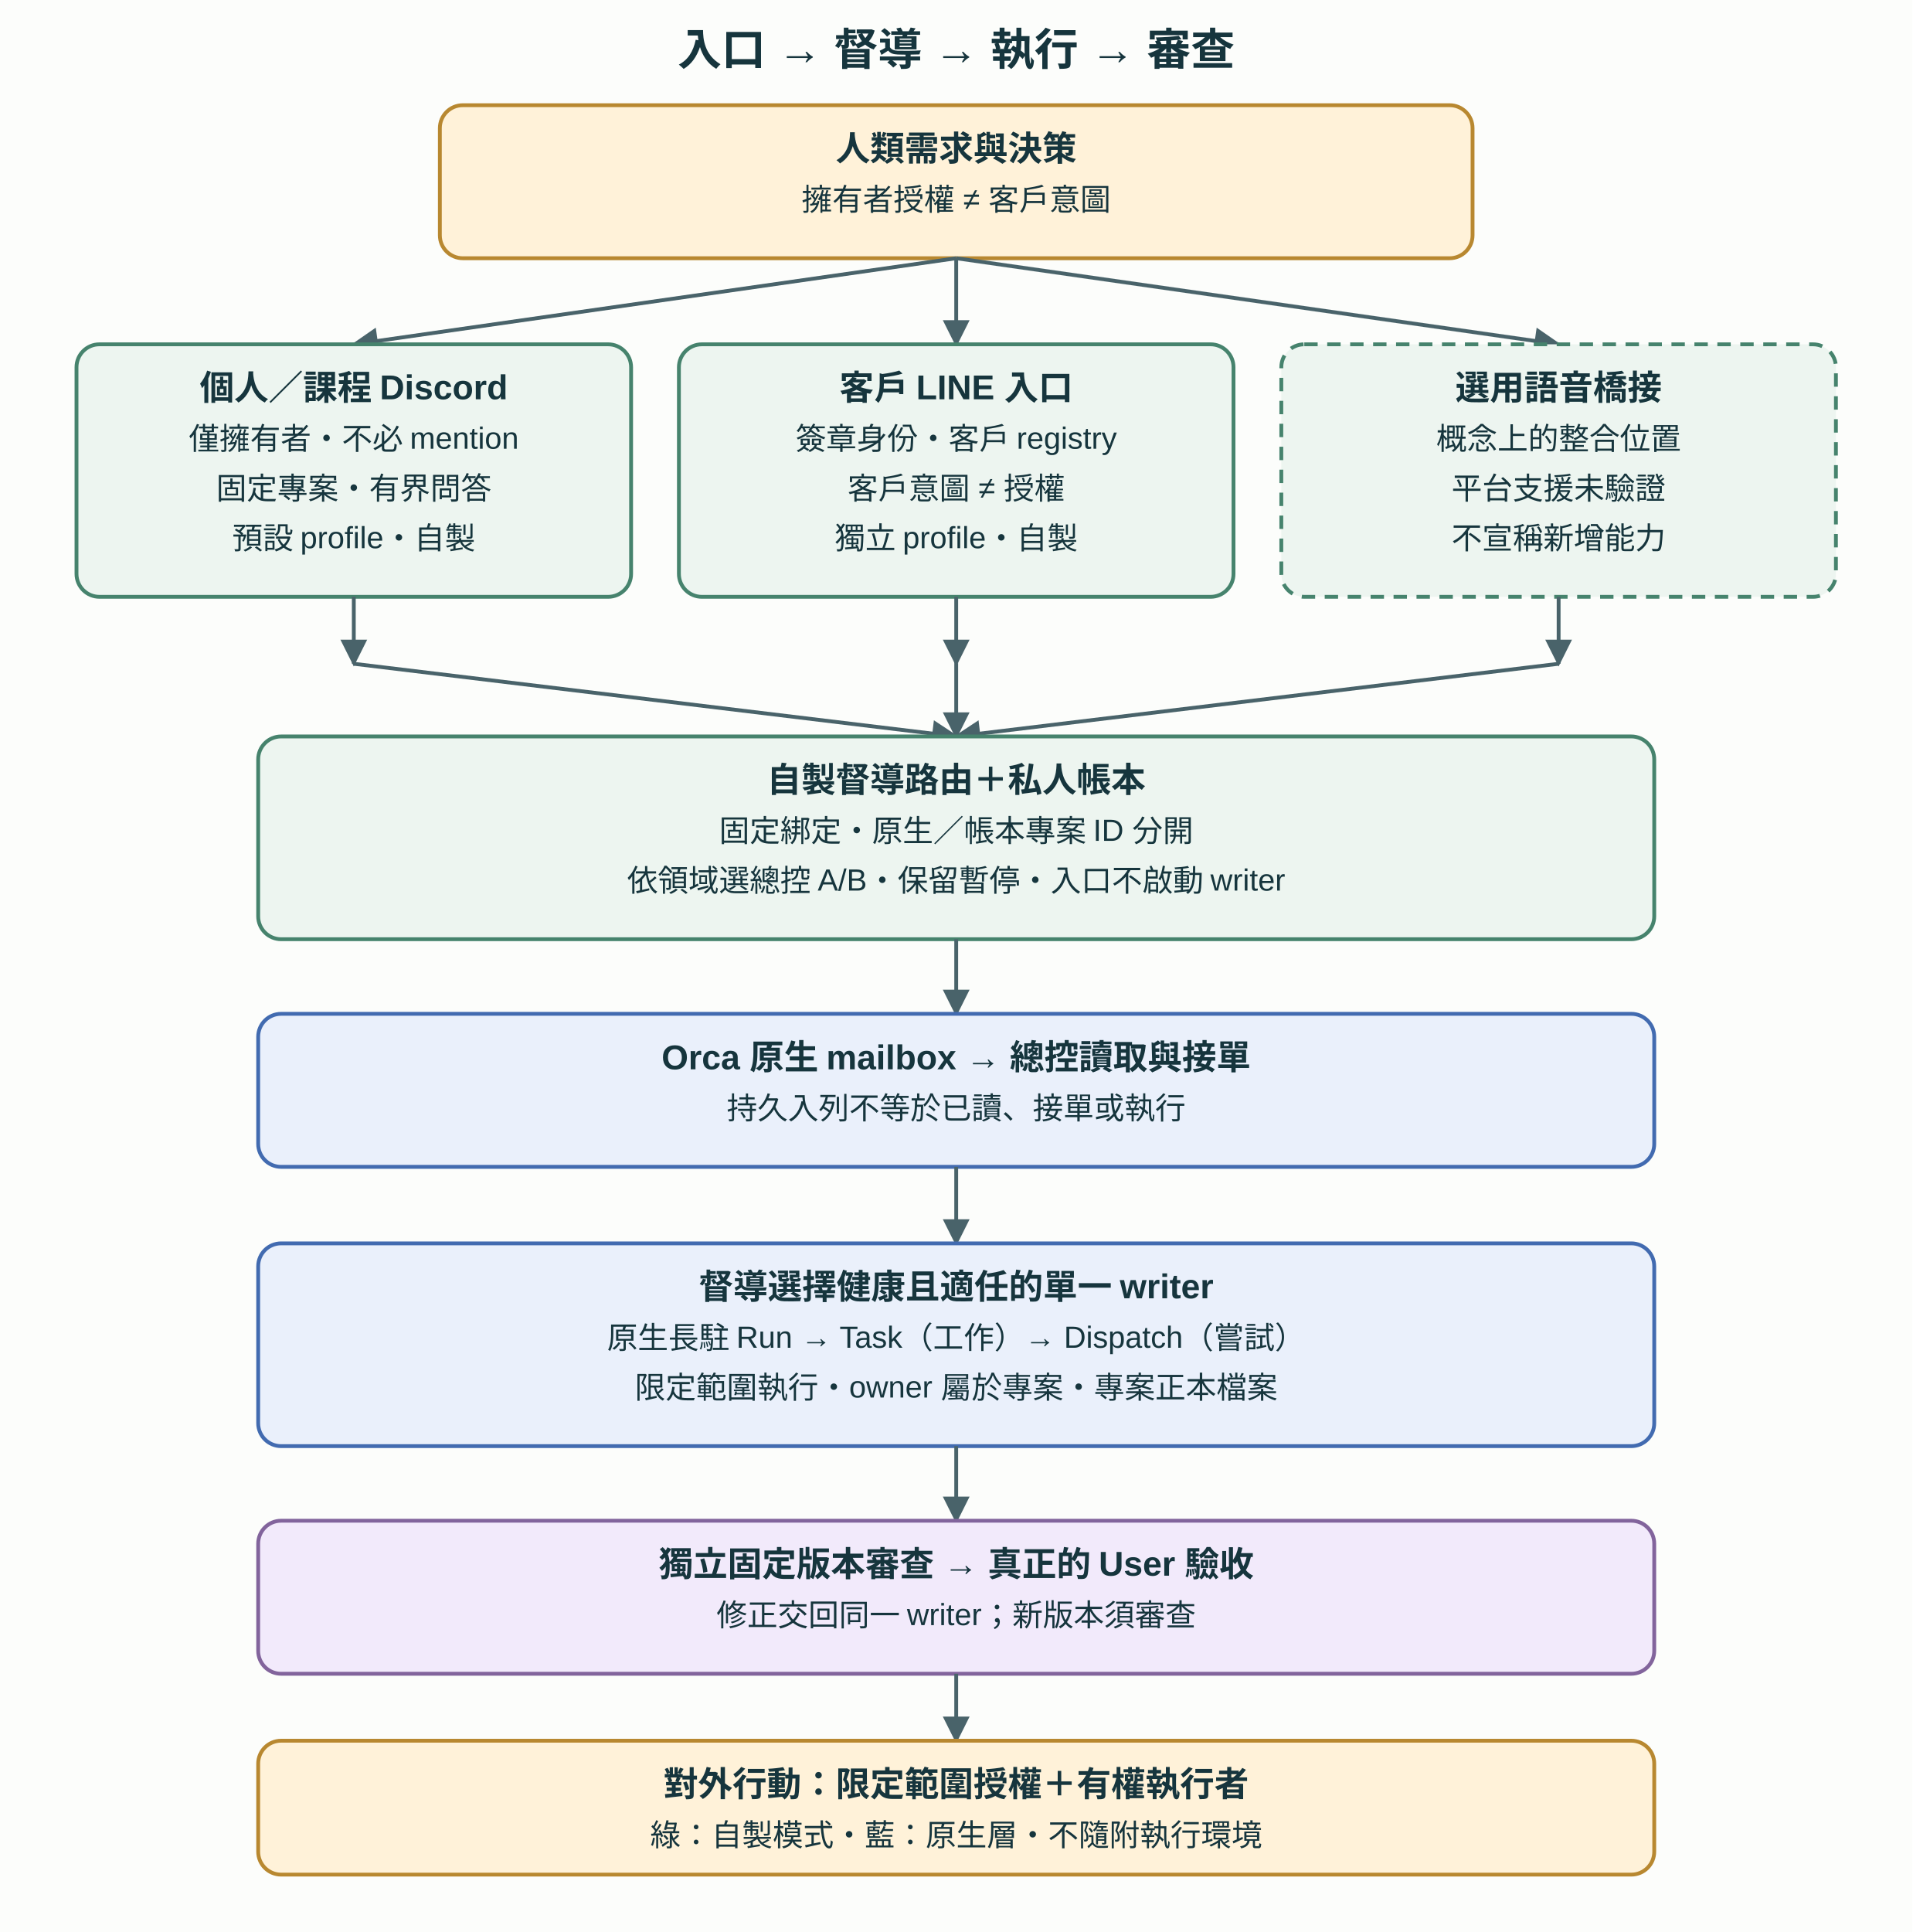
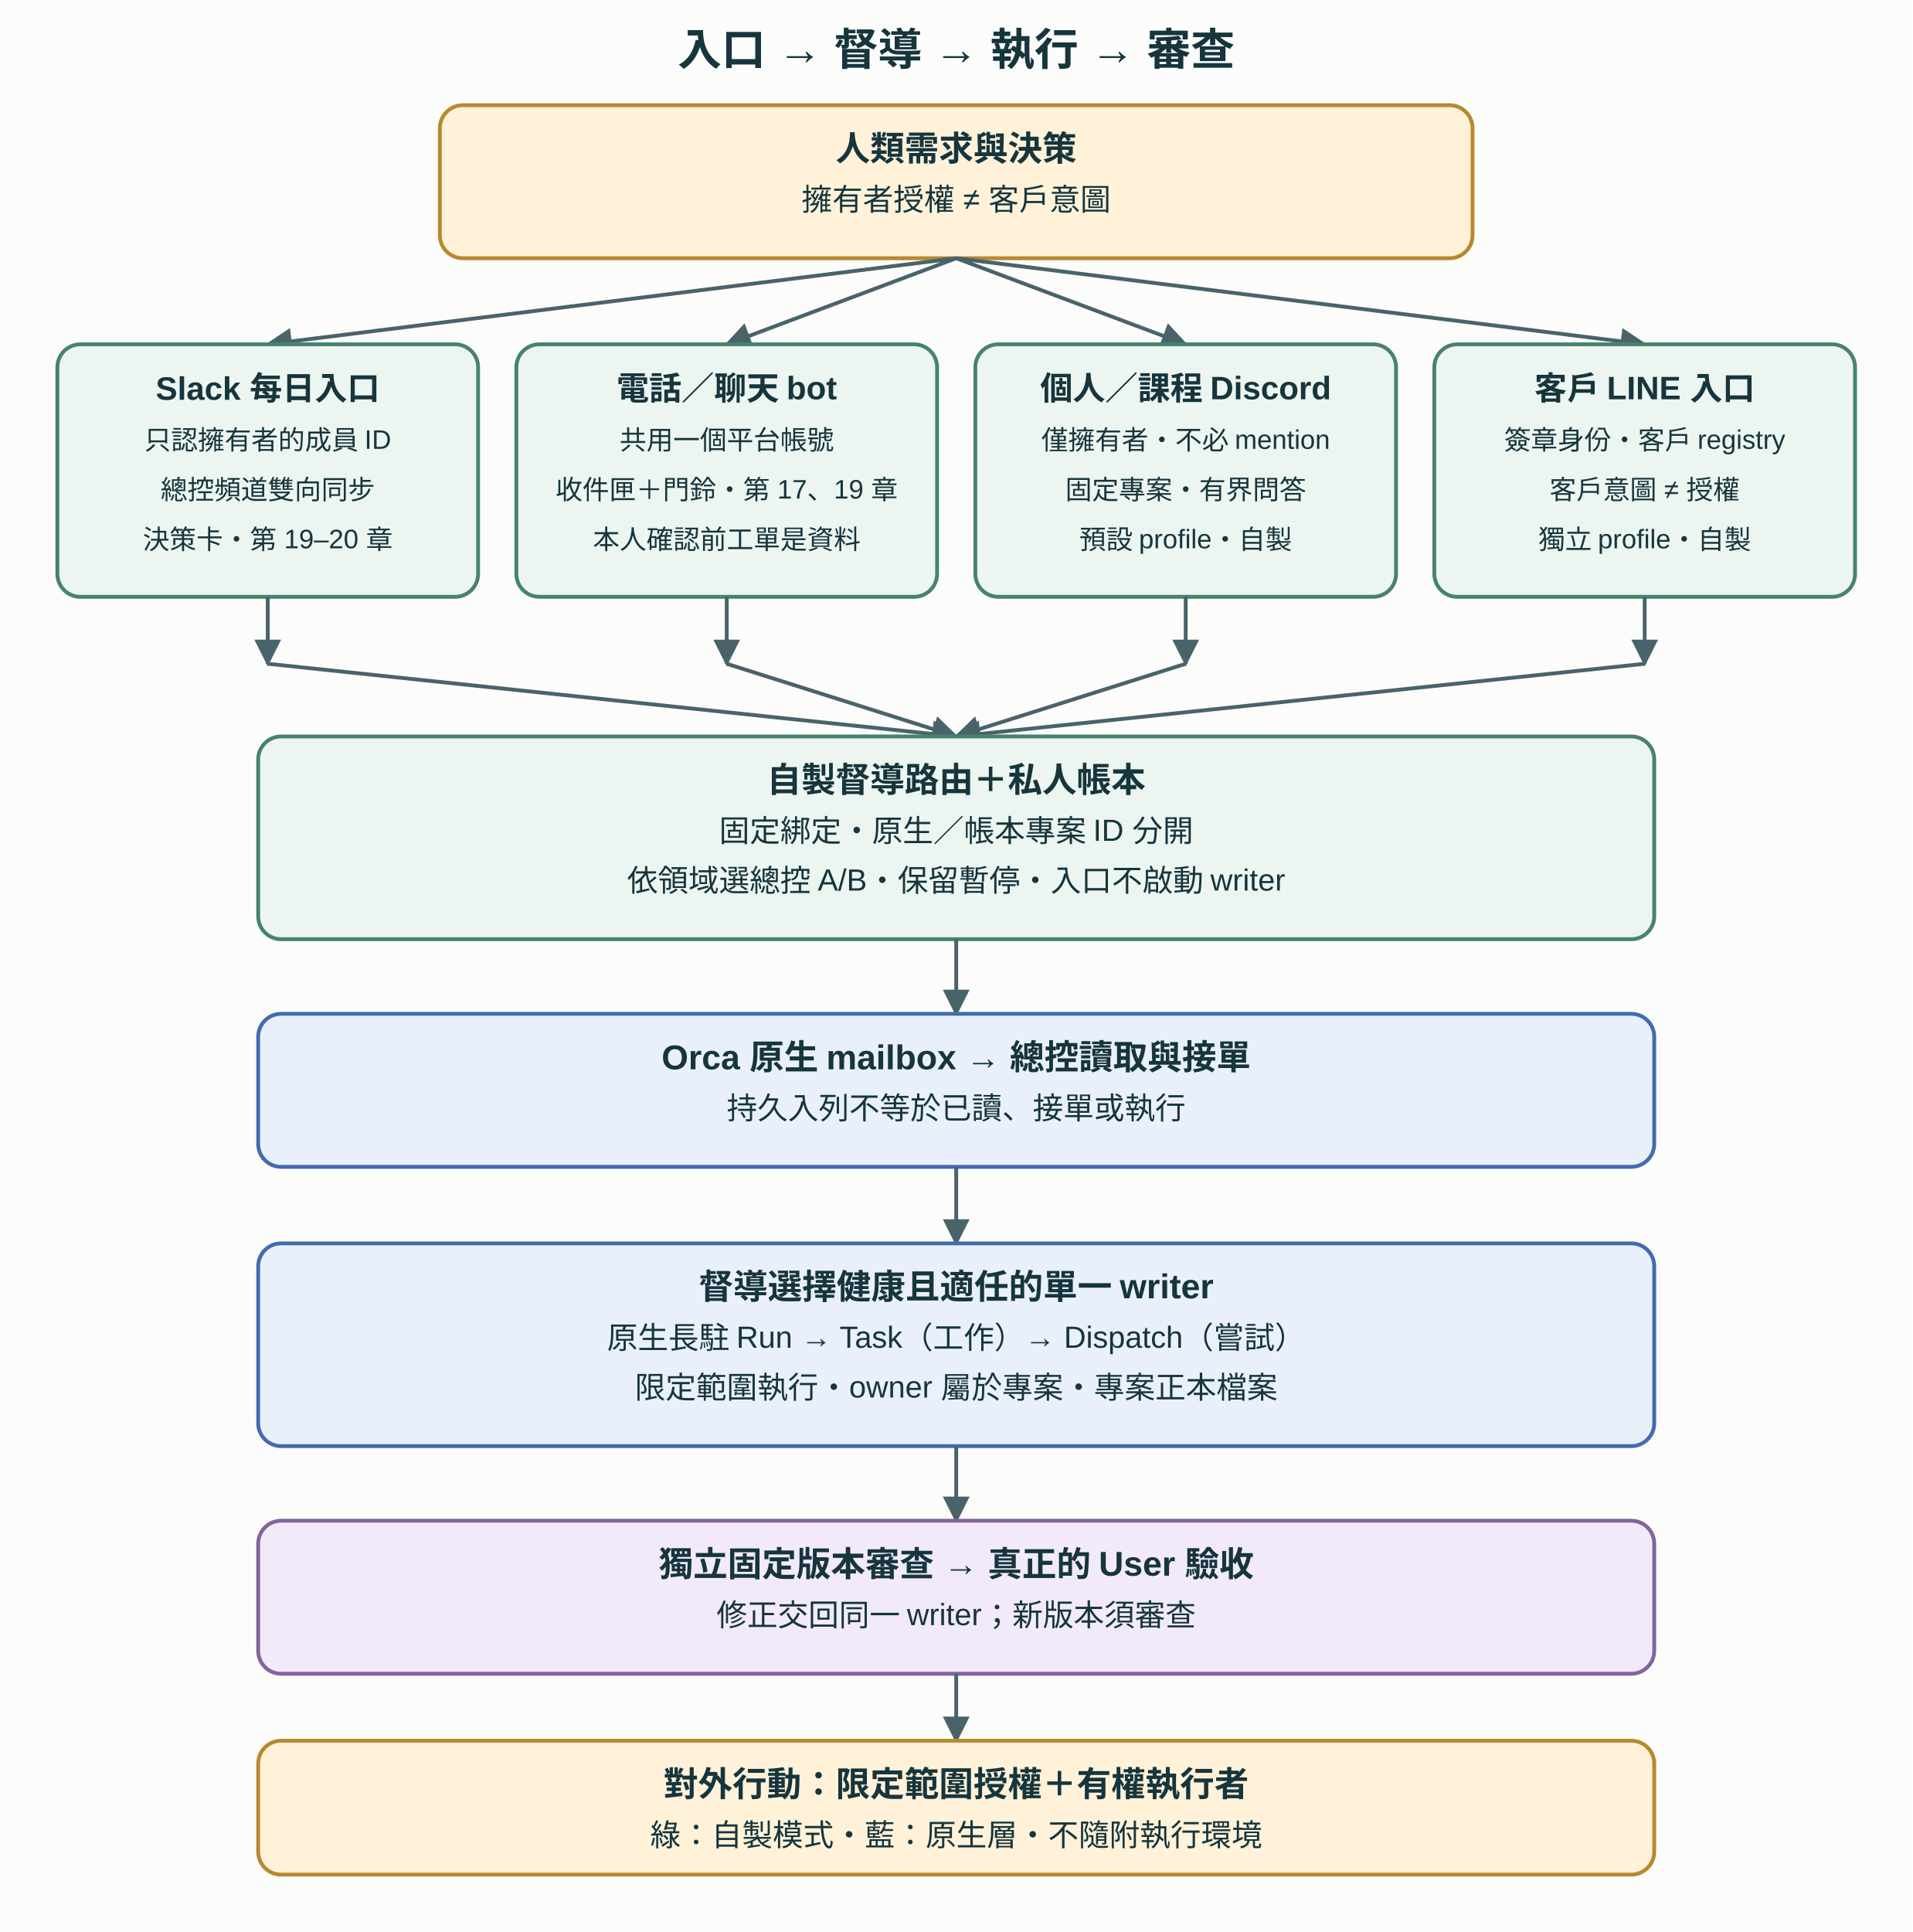
<svg xmlns="http://www.w3.org/2000/svg" width="1000" height="1010" viewBox="0 0 1000 1010" role="img" aria-labelledby="architecture-title" font-family="Arial, PingFang TC, Microsoft JhengHei, sans-serif">
  <defs>
    <marker id="architecture-arrow" viewBox="0 0 10 10" refX="9" refY="5" markerWidth="7" markerHeight="7" orient="auto">
      <path d="M0 0 L10 5 L0 10z" fill="#49636a" />
    </marker>
  </defs>
  <rect width="1000" height="1010" fill="#fcfdfb" />
  <text x="500" y="34" text-anchor="middle" font-size="23" fill="#16353d" font-weight="700">入口 → 督導 → 執行 → 審查</text>
  <rect x="230" y="55" width="540" height="80" rx="12" fill="#fff2d9" stroke="#b88830" stroke-width="2" />
  <text x="500.0" y="84" text-anchor="middle" font-size="18" fill="#16353d" font-weight="700">人類需求與決策</text>
  <text x="500.0" y="110" text-anchor="middle" font-size="16" fill="#16353d">擁有者授權 ≠ 客戶意圖</text>
-   <path d="M500 135 L185 180" stroke="#49636a" stroke-width="2" fill="none" marker-end="url(#architecture-arrow)" />
-   <path d="M500 135 L500 180" stroke="#49636a" stroke-width="2" fill="none" marker-end="url(#architecture-arrow)" />
-   <path d="M500 135 L815 180" stroke="#49636a" stroke-width="2" fill="none" marker-end="url(#architecture-arrow)" />
-   <rect x="40" y="180" width="290" height="132" rx="12" fill="#edf5f0" stroke="#46836d" stroke-width="2" />
-   <text x="185.0" y="209" text-anchor="middle" font-size="18" fill="#16353d" font-weight="700">個人／課程 Discord</text>
-   <text x="185.0" y="235" text-anchor="middle" font-size="16" fill="#16353d">僅擁有者・不必 mention</text>
-   <text x="185.0" y="261" text-anchor="middle" font-size="16" fill="#16353d">固定專案・有界問答</text>
-   <text x="185.0" y="287" text-anchor="middle" font-size="16" fill="#16353d">預設 profile・自製</text>
-   <rect x="355" y="180" width="290" height="132" rx="12" fill="#edf5f0" stroke="#46836d" stroke-width="2" />
-   <text x="500.0" y="209" text-anchor="middle" font-size="18" fill="#16353d" font-weight="700">客戶 LINE 入口</text>
-   <text x="500.0" y="235" text-anchor="middle" font-size="16" fill="#16353d">簽章身份・客戶 registry</text>
-   <text x="500.0" y="261" text-anchor="middle" font-size="16" fill="#16353d">客戶意圖 ≠ 授權</text>
-   <text x="500.0" y="287" text-anchor="middle" font-size="16" fill="#16353d">獨立 profile・自製</text>
-   <rect x="670" y="180" width="290" height="132" rx="12" fill="#edf5f0" stroke="#46836d" stroke-width="2" stroke-dasharray="7 5" />
-   <text x="815.0" y="209" text-anchor="middle" font-size="18" fill="#16353d" font-weight="700">選用語音橋接</text>
-   <text x="815.0" y="235" text-anchor="middle" font-size="16" fill="#16353d">概念上的整合位置</text>
-   <text x="815.0" y="261" text-anchor="middle" font-size="16" fill="#16353d">平台支援未驗證</text>
-   <text x="815.0" y="287" text-anchor="middle" font-size="16" fill="#16353d">不宣稱新增能力</text>
-   <path d="M185 312 L185 347" stroke="#49636a" stroke-width="2" fill="none" marker-end="url(#architecture-arrow)" />
-   <path d="M185 347 L500 385" stroke="#49636a" stroke-width="2" fill="none" marker-end="url(#architecture-arrow)" />
-   <path d="M500 312 L500 347" stroke="#49636a" stroke-width="2" fill="none" marker-end="url(#architecture-arrow)" />
-   <path d="M500 347 L500 385" stroke="#49636a" stroke-width="2" fill="none" marker-end="url(#architecture-arrow)" />
-   <path d="M815 312 L815 347" stroke="#49636a" stroke-width="2" fill="none" marker-end="url(#architecture-arrow)" />
-   <path d="M815 347 L500 385" stroke="#49636a" stroke-width="2" fill="none" marker-end="url(#architecture-arrow)" />
+   <path d="M500 135 L140 180" stroke="#49636a" stroke-width="2" fill="none" marker-end="url(#architecture-arrow)" />
+   <path d="M500 135 L380 180" stroke="#49636a" stroke-width="2" fill="none" marker-end="url(#architecture-arrow)" />
+   <path d="M500 135 L620 180" stroke="#49636a" stroke-width="2" fill="none" marker-end="url(#architecture-arrow)" />
+   <path d="M500 135 L860 180" stroke="#49636a" stroke-width="2" fill="none" marker-end="url(#architecture-arrow)" />
+   <rect x="30" y="180" width="220" height="132" rx="12" fill="#edf5f0" stroke="#46836d" stroke-width="2" />
+   <text x="140.0" y="209" text-anchor="middle" font-size="17" fill="#16353d" font-weight="700">Slack 每日入口</text>
+   <text x="140.0" y="235" text-anchor="middle" font-size="14" fill="#16353d">只認擁有者的成員 ID</text>
+   <text x="140.0" y="261" text-anchor="middle" font-size="14" fill="#16353d">總控頻道雙向同步</text>
+   <text x="140.0" y="287" text-anchor="middle" font-size="14" fill="#16353d">決策卡・第 19–20 章</text>
+   <rect x="270" y="180" width="220" height="132" rx="12" fill="#edf5f0" stroke="#46836d" stroke-width="2" />
+   <text x="380.0" y="209" text-anchor="middle" font-size="17" fill="#16353d" font-weight="700">電話／聊天 bot</text>
+   <text x="380.0" y="235" text-anchor="middle" font-size="14" fill="#16353d">共用一個平台帳號</text>
+   <text x="380.0" y="261" text-anchor="middle" font-size="14" fill="#16353d">收件匣＋門鈴・第 17、19 章</text>
+   <text x="380.0" y="287" text-anchor="middle" font-size="14" fill="#16353d">本人確認前工單是資料</text>
+   <rect x="510" y="180" width="220" height="132" rx="12" fill="#edf5f0" stroke="#46836d" stroke-width="2" />
+   <text x="620.0" y="209" text-anchor="middle" font-size="17" fill="#16353d" font-weight="700">個人／課程 Discord</text>
+   <text x="620.0" y="235" text-anchor="middle" font-size="14" fill="#16353d">僅擁有者・不必 mention</text>
+   <text x="620.0" y="261" text-anchor="middle" font-size="14" fill="#16353d">固定專案・有界問答</text>
+   <text x="620.0" y="287" text-anchor="middle" font-size="14" fill="#16353d">預設 profile・自製</text>
+   <rect x="750" y="180" width="220" height="132" rx="12" fill="#edf5f0" stroke="#46836d" stroke-width="2" />
+   <text x="860.0" y="209" text-anchor="middle" font-size="17" fill="#16353d" font-weight="700">客戶 LINE 入口</text>
+   <text x="860.0" y="235" text-anchor="middle" font-size="14" fill="#16353d">簽章身份・客戶 registry</text>
+   <text x="860.0" y="261" text-anchor="middle" font-size="14" fill="#16353d">客戶意圖 ≠ 授權</text>
+   <text x="860.0" y="287" text-anchor="middle" font-size="14" fill="#16353d">獨立 profile・自製</text>
+   <path d="M140 312 L140 347" stroke="#49636a" stroke-width="2" fill="none" marker-end="url(#architecture-arrow)" />
+   <path d="M140 347 L500 385" stroke="#49636a" stroke-width="2" fill="none" marker-end="url(#architecture-arrow)" />
+   <path d="M380 312 L380 347" stroke="#49636a" stroke-width="2" fill="none" marker-end="url(#architecture-arrow)" />
+   <path d="M380 347 L500 385" stroke="#49636a" stroke-width="2" fill="none" marker-end="url(#architecture-arrow)" />
+   <path d="M620 312 L620 347" stroke="#49636a" stroke-width="2" fill="none" marker-end="url(#architecture-arrow)" />
+   <path d="M620 347 L500 385" stroke="#49636a" stroke-width="2" fill="none" marker-end="url(#architecture-arrow)" />
+   <path d="M860 312 L860 347" stroke="#49636a" stroke-width="2" fill="none" marker-end="url(#architecture-arrow)" />
+   <path d="M860 347 L500 385" stroke="#49636a" stroke-width="2" fill="none" marker-end="url(#architecture-arrow)" />
  <rect x="135" y="385" width="730" height="106" rx="12" fill="#edf5f0" stroke="#46836d" stroke-width="2" />
  <text x="500.0" y="414" text-anchor="middle" font-size="18" fill="#16353d" font-weight="700">自製督導路由＋私人帳本</text>
  <text x="500.0" y="440" text-anchor="middle" font-size="16" fill="#16353d">固定綁定・原生／帳本專案 ID 分開</text>
  <text x="500.0" y="466" text-anchor="middle" font-size="16" fill="#16353d">依領域選總控 A/B・保留暫停・入口不啟動 writer</text>
  <path d="M500 491 L500 530" stroke="#49636a" stroke-width="2" fill="none" marker-end="url(#architecture-arrow)" />
  <rect x="135" y="530" width="730" height="80" rx="12" fill="#eaf0fb" stroke="#426bb0" stroke-width="2" />
  <text x="500.0" y="559" text-anchor="middle" font-size="18" fill="#16353d" font-weight="700">Orca 原生 mailbox → 總控讀取與接單</text>
  <text x="500.0" y="585" text-anchor="middle" font-size="16" fill="#16353d">持久入列不等於已讀、接單或執行</text>
  <path d="M500 610 L500 650" stroke="#49636a" stroke-width="2" fill="none" marker-end="url(#architecture-arrow)" />
  <rect x="135" y="650" width="730" height="106" rx="12" fill="#eaf0fb" stroke="#426bb0" stroke-width="2" />
  <text x="500.0" y="679" text-anchor="middle" font-size="18" fill="#16353d" font-weight="700">督導選擇健康且適任的單一 writer</text>
  <text x="500.0" y="705" text-anchor="middle" font-size="16" fill="#16353d">原生長駐 Run → Task（工作）→ Dispatch（嘗試）</text>
  <text x="500.0" y="731" text-anchor="middle" font-size="16" fill="#16353d">限定範圍執行・owner 屬於專案・專案正本檔案</text>
  <path d="M500 756 L500 795" stroke="#49636a" stroke-width="2" fill="none" marker-end="url(#architecture-arrow)" />
  <rect x="135" y="795" width="730" height="80" rx="12" fill="#f2eafb" stroke="#82649c" stroke-width="2" />
  <text x="500.0" y="824" text-anchor="middle" font-size="18" fill="#16353d" font-weight="700">獨立固定版本審查 → 真正的 User 驗收</text>
  <text x="500.0" y="850" text-anchor="middle" font-size="16" fill="#16353d">修正交回同一 writer；新版本須審查</text>
  <path d="M500 875 L500 910" stroke="#49636a" stroke-width="2" fill="none" marker-end="url(#architecture-arrow)" />
  <rect x="135" y="910" width="730" height="70" rx="12" fill="#fff2d9" stroke="#b88830" stroke-width="2" />
  <text x="500.0" y="939" text-anchor="middle" font-size="18" fill="#16353d" font-weight="700">對外行動：限定範圍授權＋有權執行者</text>
  <text x="500.0" y="965" text-anchor="middle" font-size="16" fill="#16353d">綠：自製模式・藍：原生層・不隨附執行環境</text>
</svg>
